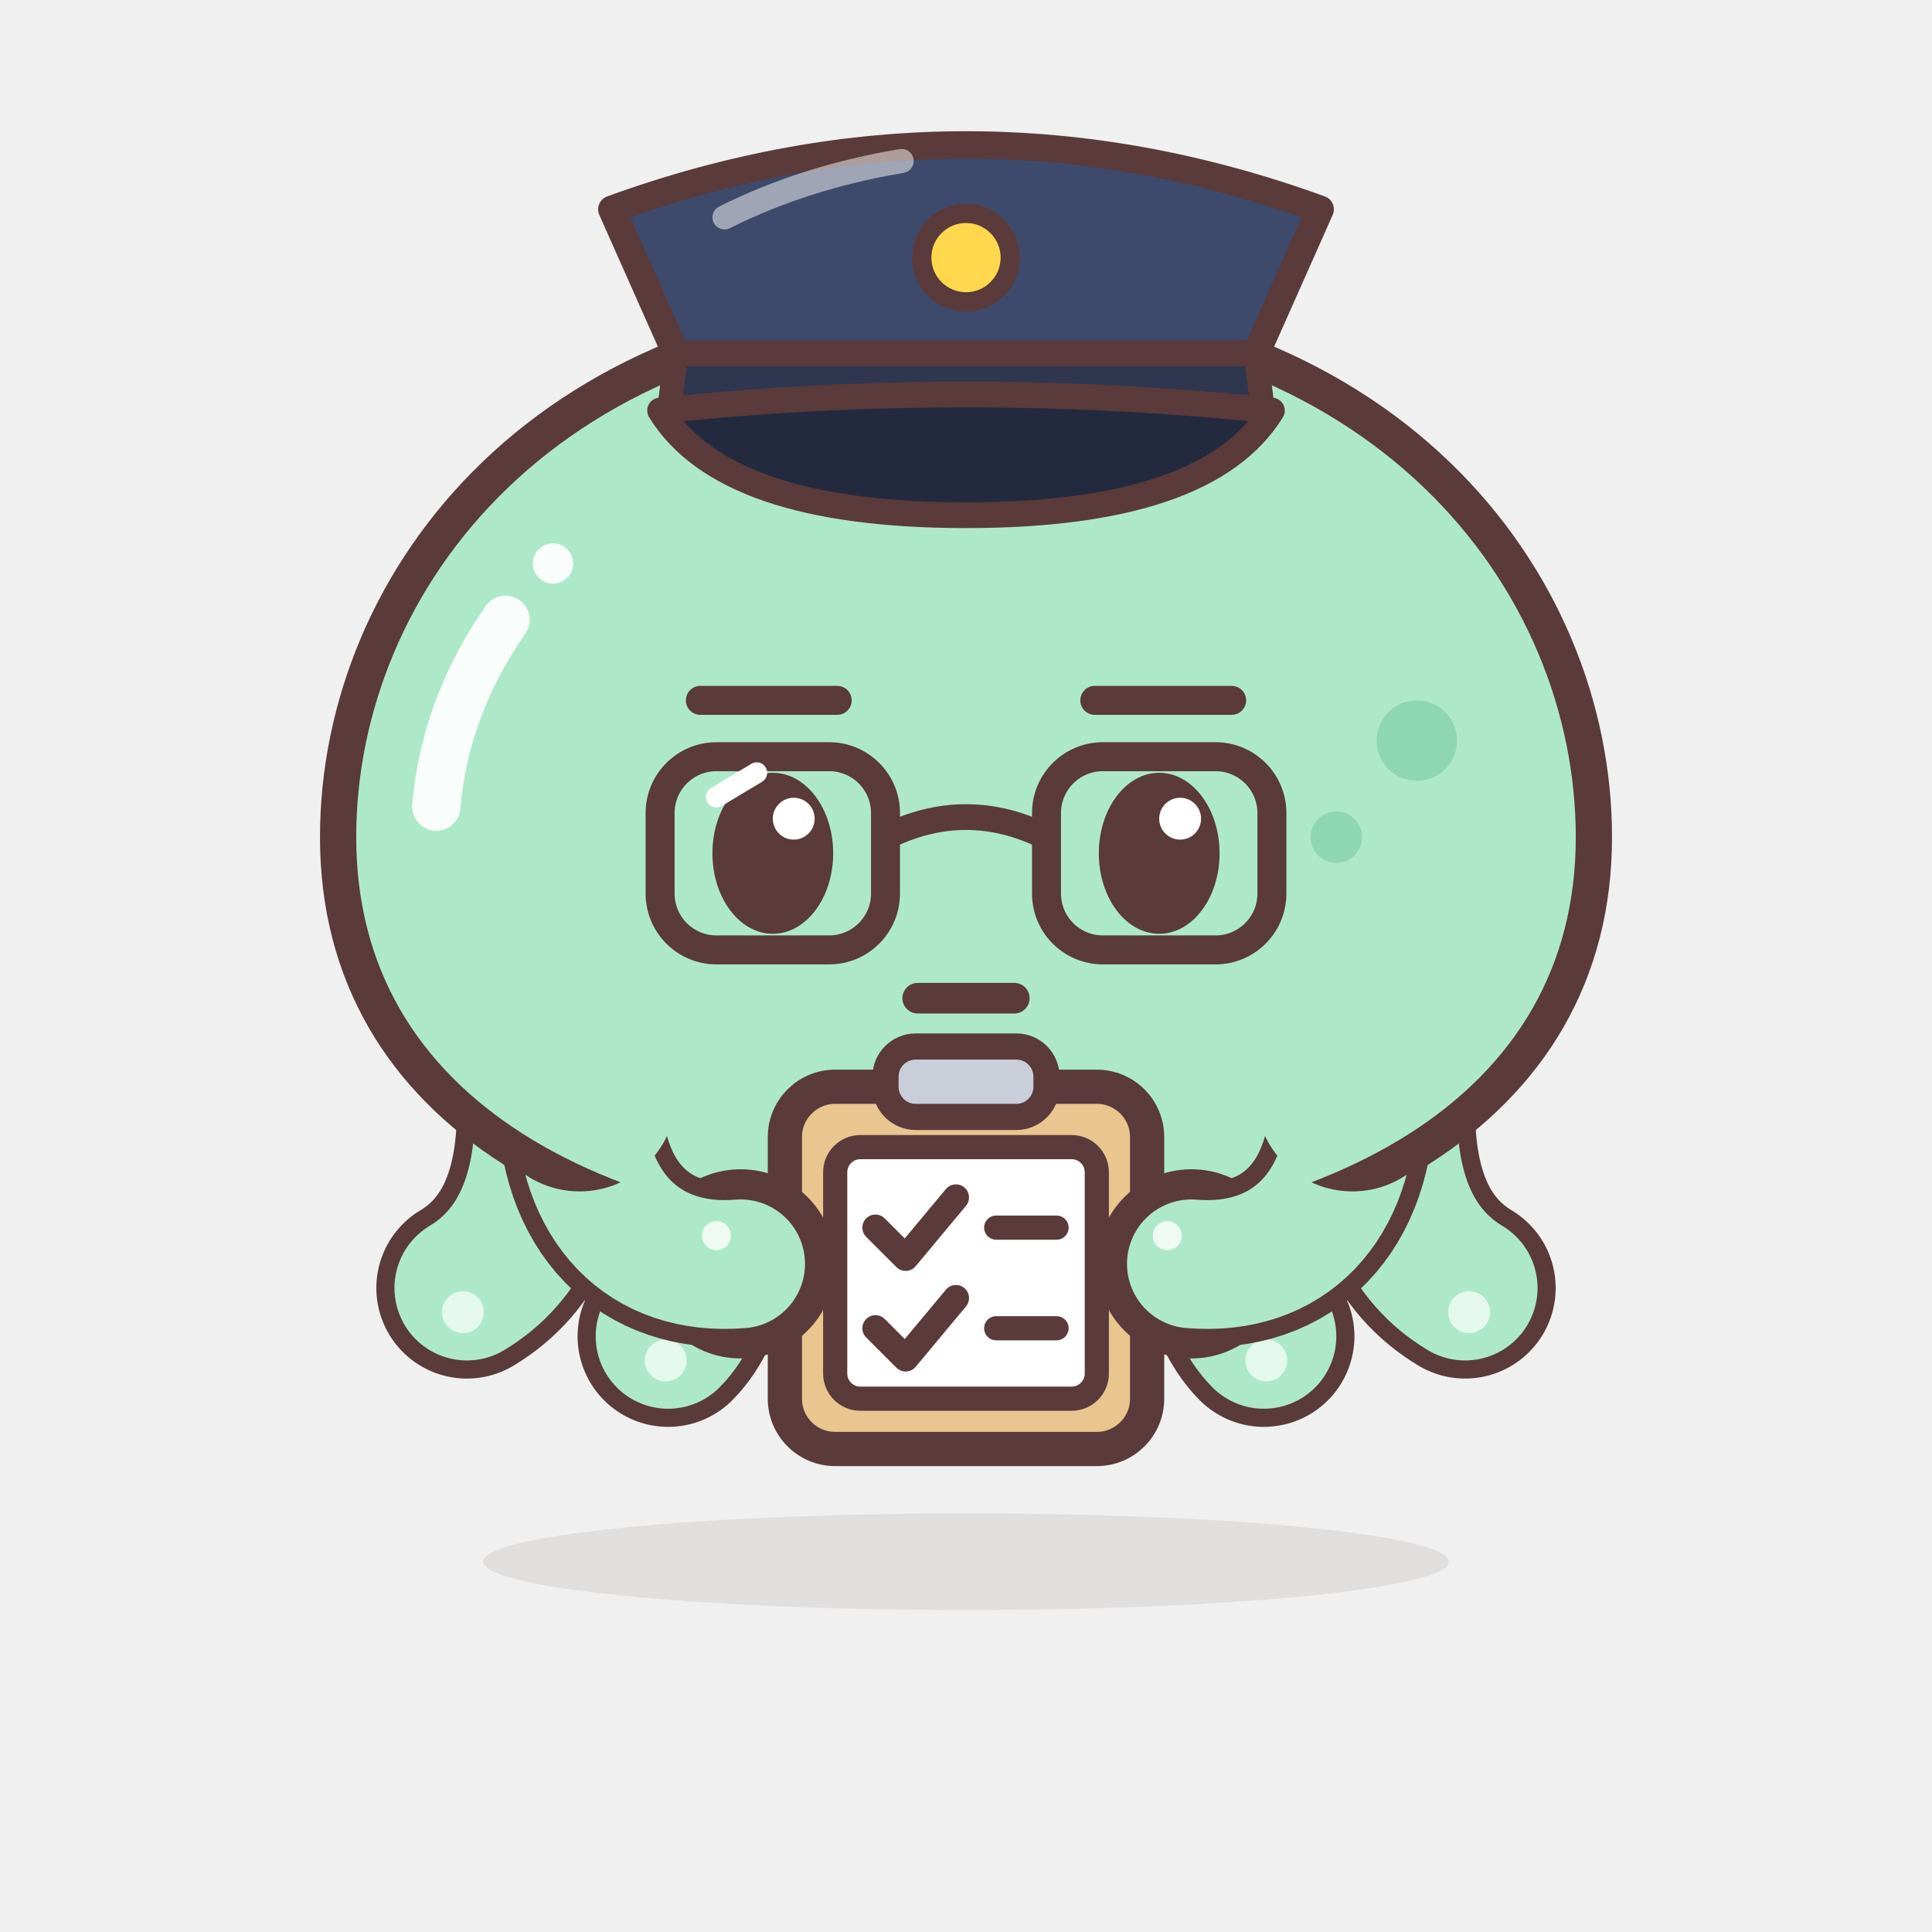
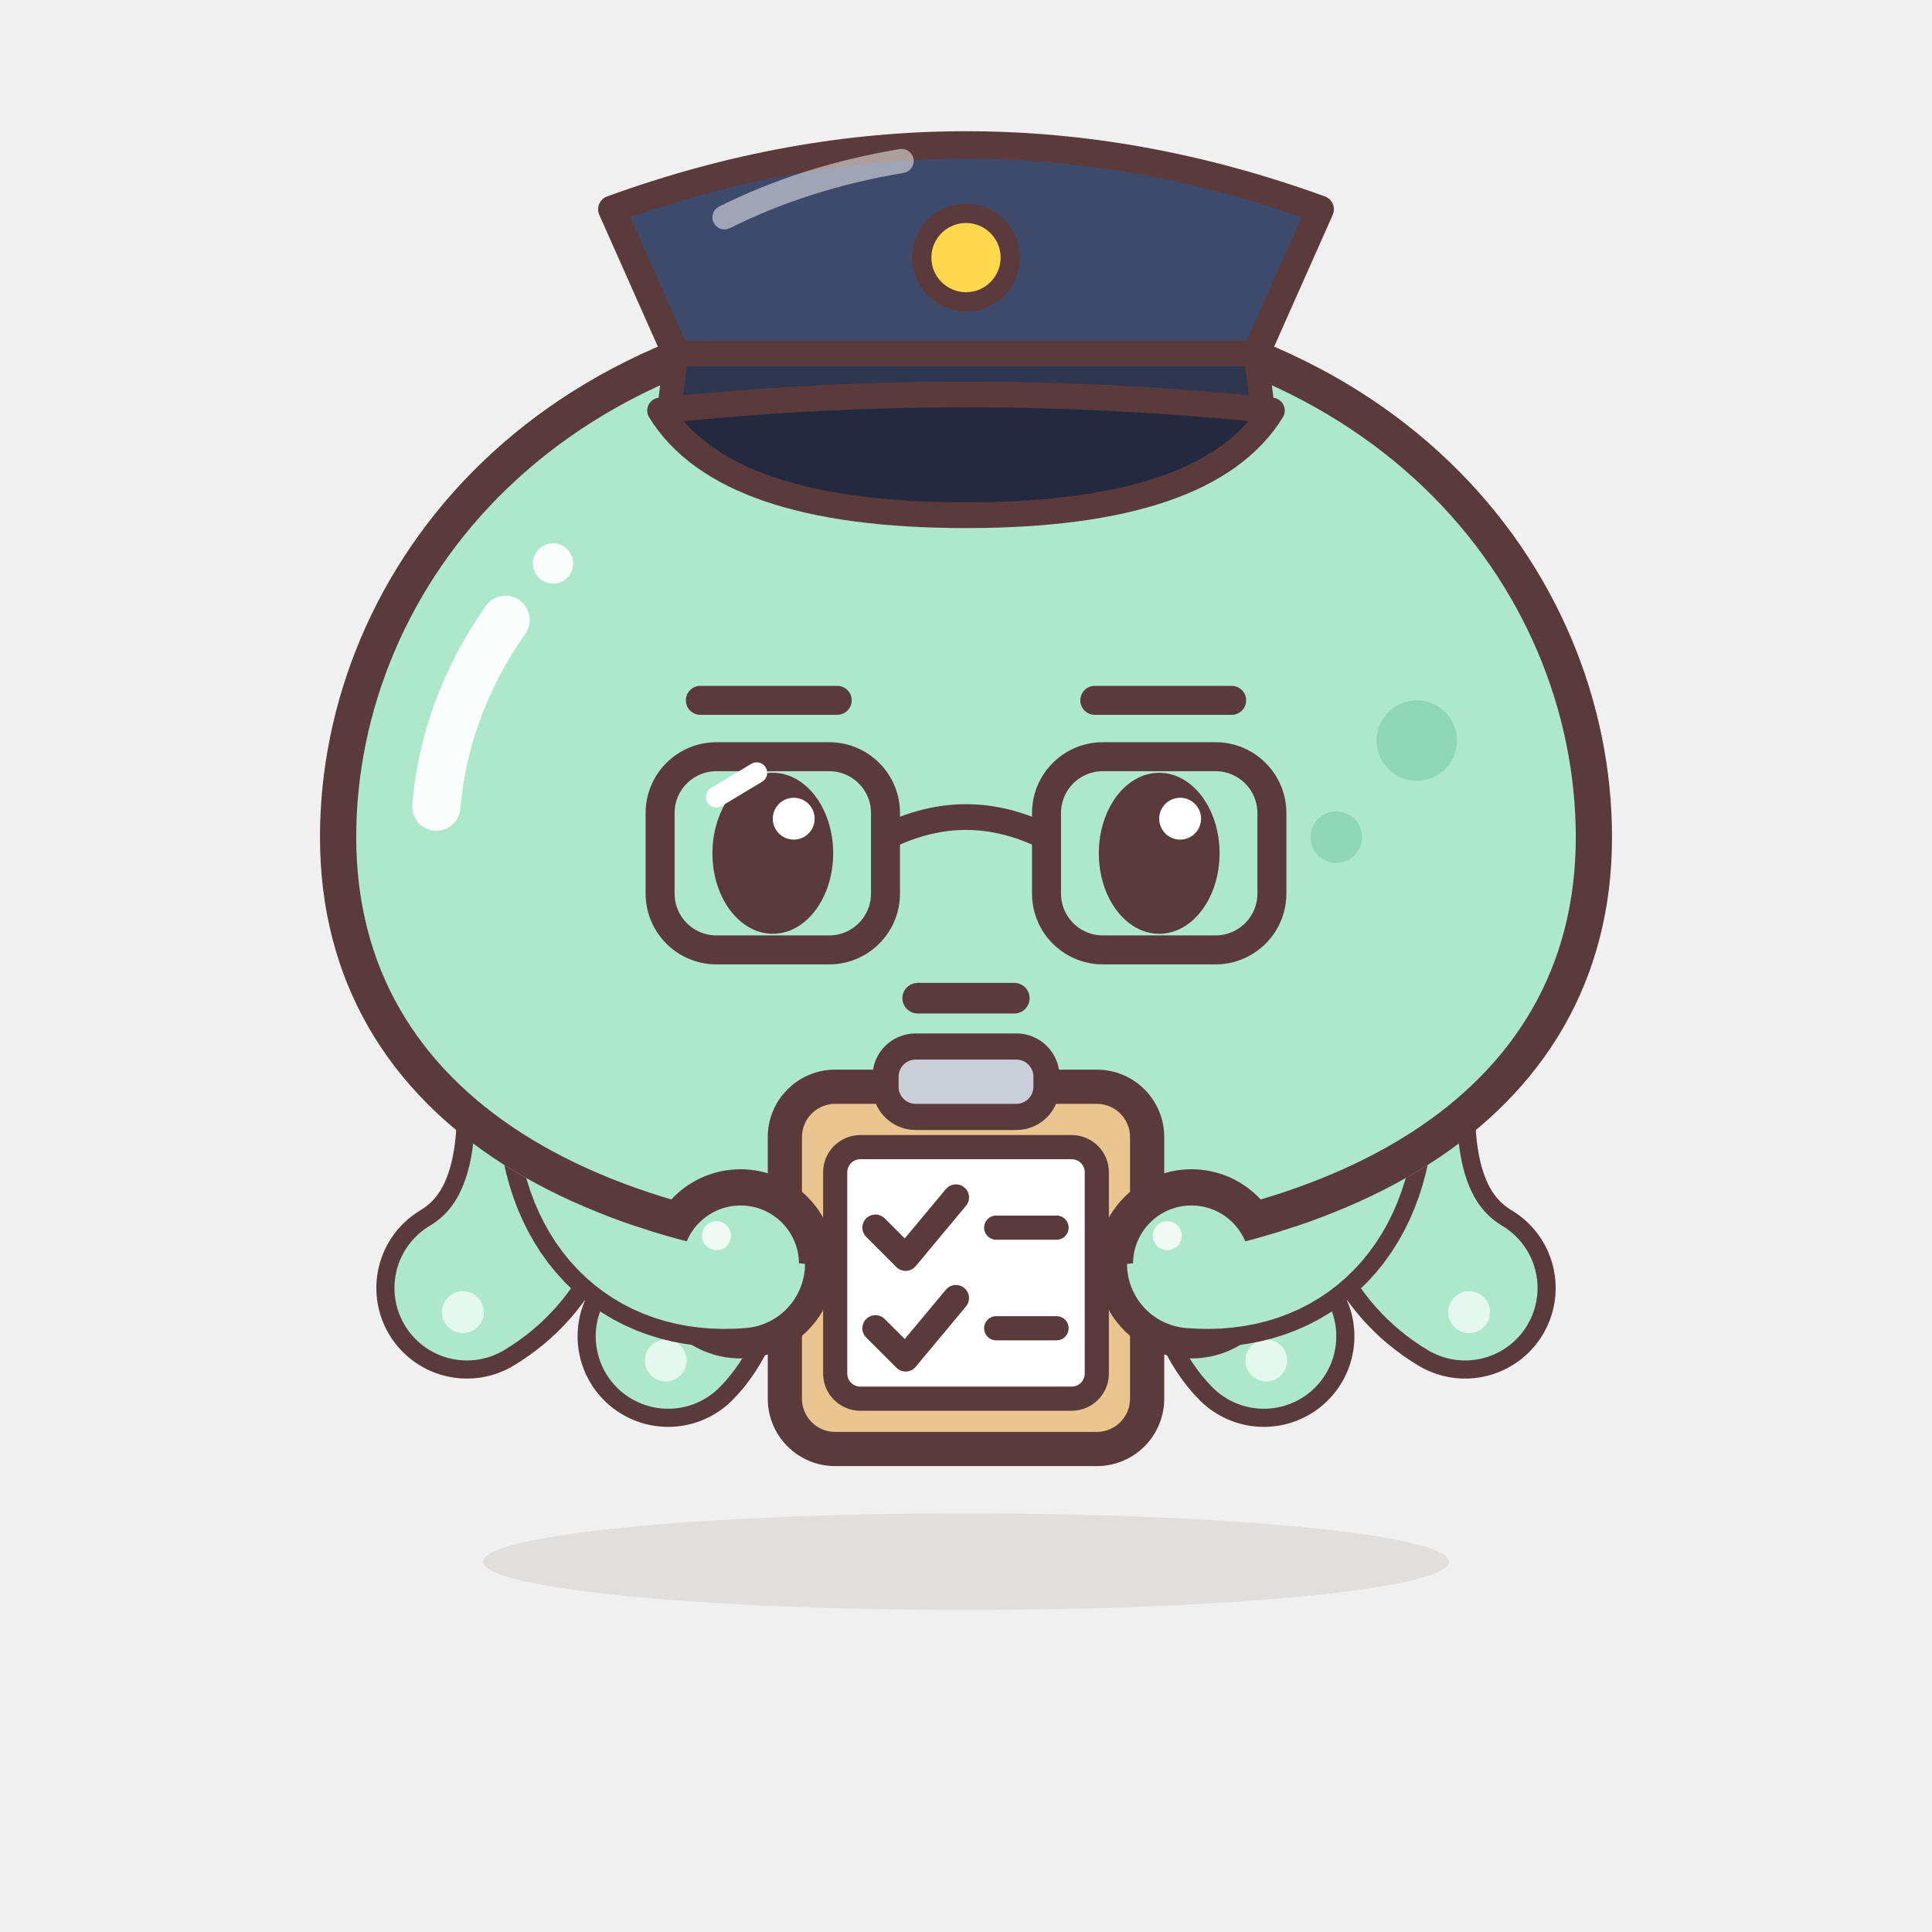
<svg xmlns="http://www.w3.org/2000/svg" viewBox="0 0 240 240" width="240" height="240">
  <defs>
    <clipPath id="ISTJ-head">
      <path d="M120 38 C 172 38, 198 72, 198 104 C 198 138, 166 156, 120 156 C 74 156, 42 138, 42 104 C 42 72, 68 38, 120 38 Z" />
    </clipPath>
  </defs>
  <ellipse cx="120" cy="194" rx="60" ry="6" fill="#5A3A3A" opacity="0.10" />
  <g fill="none" stroke-linecap="round" stroke-linejoin="round">
    <g stroke="#5A3A3A" stroke-width="22.5">
      <path d="M68 138 Q 68 154, 58 160" />
      <path d="M89 138 Q 89 160, 83 166" />
      <path d="M110 138 Q 110 163, 108 169" />
      <path d="M130 138 Q 130 163, 132 169" />
      <path d="M151 138 Q 151 160, 157 166" />
      <path d="M172 138 Q 172 154, 182 160" />
    </g>
    <g stroke="#AEE8CB" stroke-width="18">
      <path d="M68 138 Q 68 154, 58 160" />
      <path d="M89 138 Q 89 160, 83 166" />
      <path d="M110 138 Q 110 163, 108 169" />
      <path d="M130 138 Q 130 163, 132 169" />
      <path d="M151 138 Q 151 160, 157 166" />
      <path d="M172 138 Q 172 154, 182 160" />
    </g>
  </g>
  <g fill="none" stroke-linecap="round" stroke-linejoin="round">
    <g stroke="#5A3A3A" stroke-width="19.5" />
    <g stroke="#AEE8CB" stroke-width="15" />
  </g>
  <g fill="#E4F8EE">
    <circle cx="57.5" cy="163" r="2.6" />
    <circle cx="82.7" cy="169" r="2.6" />
    <circle cx="107.9" cy="172" r="2.6" />
    <circle cx="132.1" cy="172" r="2.6" />
    <circle cx="157.3" cy="169" r="2.6" />
    <circle cx="182.5" cy="163" r="2.6" />
  </g>
  <path d="M120 38 C 172 38, 198 72, 198 104 C 198 138, 166 156, 120 156 C 74 156, 42 138, 42 104 C 42 72, 68 38, 120 38 Z" fill="#AEE8CB" stroke="#5A3A3A" stroke-width="4.5" />
  <g fill="#8FD7B4">
    <circle cx="176" cy="92" r="5" />
    <circle cx="166" cy="104" r="3.2" />
  </g>
  <path d="M54.2 100.2 A 66 54 0 0 1 62.8 77.0" fill="none" stroke="#FFFFFF" stroke-width="6" stroke-linecap="round" opacity="0.92" />
  <circle cx="68.7" cy="70.0" r="2.5" fill="#FFFFFF" opacity="0.92" />
  <path d="M84 44 L 76 26 Q 120 10, 164 26 L 156 44 Z" fill="#3E4A6B" stroke="#5A3A3A" stroke-width="3.4" stroke-linejoin="round" />
  <path d="M84 44 L 156 44 L 157 52 L 83 52 Z" fill="#2E3650" stroke="#5A3A3A" stroke-width="3" stroke-linejoin="round" />
  <path d="M82 51 Q 120 47, 158 51 Q 150 64, 120 64 Q 90 64, 82 51 Z" fill="#232A40" stroke="#5A3A3A" stroke-width="3.2" stroke-linejoin="round" />
  <circle cx="120" cy="32" r="5.5" fill="#FFD84D" stroke="#5A3A3A" stroke-width="2.4" />
  <path d="M90 27 Q 100 22, 112 20" stroke="#FFFFFF" stroke-width="3" fill="none" stroke-linecap="round" opacity="0.5" />
  <path d="M87 87 L 104 87" fill="none" stroke="#5A3A3A" stroke-width="3.6" stroke-linecap="round" stroke-linejoin="round" />
  <path d="M136 87 L 153 87" fill="none" stroke="#5A3A3A" stroke-width="3.6" stroke-linecap="round" stroke-linejoin="round" />
  <ellipse cx="96" cy="106" rx="7.5" ry="10.0" fill="#5A3A3A" />
  <circle cx="98.6" cy="101.7" r="2.6" fill="#FFFFFF" />
  <ellipse cx="144" cy="106" rx="7.5" ry="10.0" fill="#5A3A3A" />
  <circle cx="146.6" cy="101.7" r="2.6" fill="#FFFFFF" />
  <path d="M114 124 L 126 124" fill="none" stroke="#5A3A3A" stroke-width="3.8" stroke-linecap="round" stroke-linejoin="round" />
  <rect x="82" y="94" width="28" height="24" rx="7" fill="none" stroke="#5A3A3A" stroke-width="3.6" />
  <rect x="130" y="94" width="28" height="24" rx="7" fill="none" stroke="#5A3A3A" stroke-width="3.6" />
  <path d="M110 104 Q 120 99, 130 104" fill="none" stroke="#5A3A3A" stroke-width="3.2" stroke-linecap="round" stroke-linejoin="round" />
  <path d="M89 99 l 5 -3" stroke="#FFFFFF" stroke-width="2.6" stroke-linecap="round" />
  <g transform="translate(120 130) scale(1.25) translate(-120 -130)">
    <rect x="102" y="134" width="36" height="36" rx="5" fill="#E9C58F" stroke="#5A3A3A" stroke-width="3.4" />
    <rect x="107" y="140" width="26" height="25" rx="2.5" fill="#FFFFFF" stroke="#5A3A3A" stroke-width="2.4" />
    <rect x="112" y="130" width="16" height="7" rx="3" fill="#C9CED8" stroke="#5A3A3A" stroke-width="2.6" />
    <path d="M111 148 l 3 3 l 5 -6" fill="none" stroke="#5A3A3A" stroke-width="2.6" stroke-linecap="round" stroke-linejoin="round" />
    <path d="M123 148 L 129 148" fill="none" stroke="#5A3A3A" stroke-width="2.4" stroke-linecap="round" stroke-linejoin="round" />
    <path d="M111 158 l 3 3 l 5 -6" fill="none" stroke="#5A3A3A" stroke-width="2.6" stroke-linecap="round" stroke-linejoin="round" />
    <path d="M123 158 L 129 158" fill="none" stroke="#5A3A3A" stroke-width="2.4" stroke-linecap="round" stroke-linejoin="round" />
  </g>
  <mask id="ISTJ-arms" maskUnits="userSpaceOnUse" x="0" y="0" width="240" height="240">
    <rect width="240" height="240" fill="#fff" />
-     <circle cx="72.0" cy="136.0" r="12" fill="#000" />
-     <circle cx="168.0" cy="136.0" r="12" fill="#000" />
+     <path d="M120 38 C 172 38, 198 72, 198 104 C 198 138, 166 156, 120 156 C 74 156, 42 138, 42 104 C 42 72, 68 38, 120 38 Z" fill="#000" stroke="#000" stroke-width="4.5" />
  </mask>
-   <g mask="url(#ISTJ-arms)">
-     <g stroke="#5A3A3A" stroke-width="20.5" fill="none" stroke-linecap="round">
-       <path d="M72 136 C 72 150, 80 158, 92 157" />
-       <path d="M168 136 C 168 150, 160 158, 148 157" />
-     </g>
-     <circle cx="92.0" cy="157.0" r="11.75" fill="#5A3A3A" />
-     <circle cx="148.0" cy="157.0" r="11.75" fill="#5A3A3A" />
-     <g stroke="#AEE8CB" stroke-width="16" fill="none" stroke-linecap="round">
-       <path d="M72 136 C 72 150, 80 158, 92 157" />
-       <path d="M168 136 C 168 150, 160 158, 148 157" />
-     </g>
-     <circle cx="92.0" cy="157.0" r="7.25" fill="#AEE8CB" />
-     <circle cx="148.0" cy="157.0" r="7.25" fill="#AEE8CB" />
-     <circle cx="89.0" cy="153.5" r="1.8" fill="#FFFFFF" opacity="0.8" />
-     <circle cx="145.0" cy="153.5" r="1.8" fill="#FFFFFF" opacity="0.8" />
+   <g mask="url(#ISTJ-arms)" stroke="#5A3A3A" stroke-width="20.5" fill="none" stroke-linecap="round">
+     <path d="M72 136 C 72 150, 80 158, 92 157" />
+     <path d="M168 136 C 168 150, 160 158, 148 157" />
  </g>
+   <circle cx="92.0" cy="157.0" r="11.75" fill="#5A3A3A" />
+   <circle cx="148.0" cy="157.0" r="11.75" fill="#5A3A3A" />
+   <g mask="url(#ISTJ-arms)" stroke="#AEE8CB" stroke-width="16" fill="none" stroke-linecap="round">
+     <path d="M72 136 C 72 150, 80 158, 92 157" />
+     <path d="M168 136 C 168 150, 160 158, 148 157" />
+   </g>
+   <circle cx="92.0" cy="157.0" r="7.25" fill="#AEE8CB" />
+   <circle cx="148.0" cy="157.0" r="7.25" fill="#AEE8CB" />
+   <circle cx="89.0" cy="153.5" r="1.8" fill="#FFFFFF" opacity="0.8" />
+   <circle cx="145.0" cy="153.5" r="1.8" fill="#FFFFFF" opacity="0.8" />
</svg>
